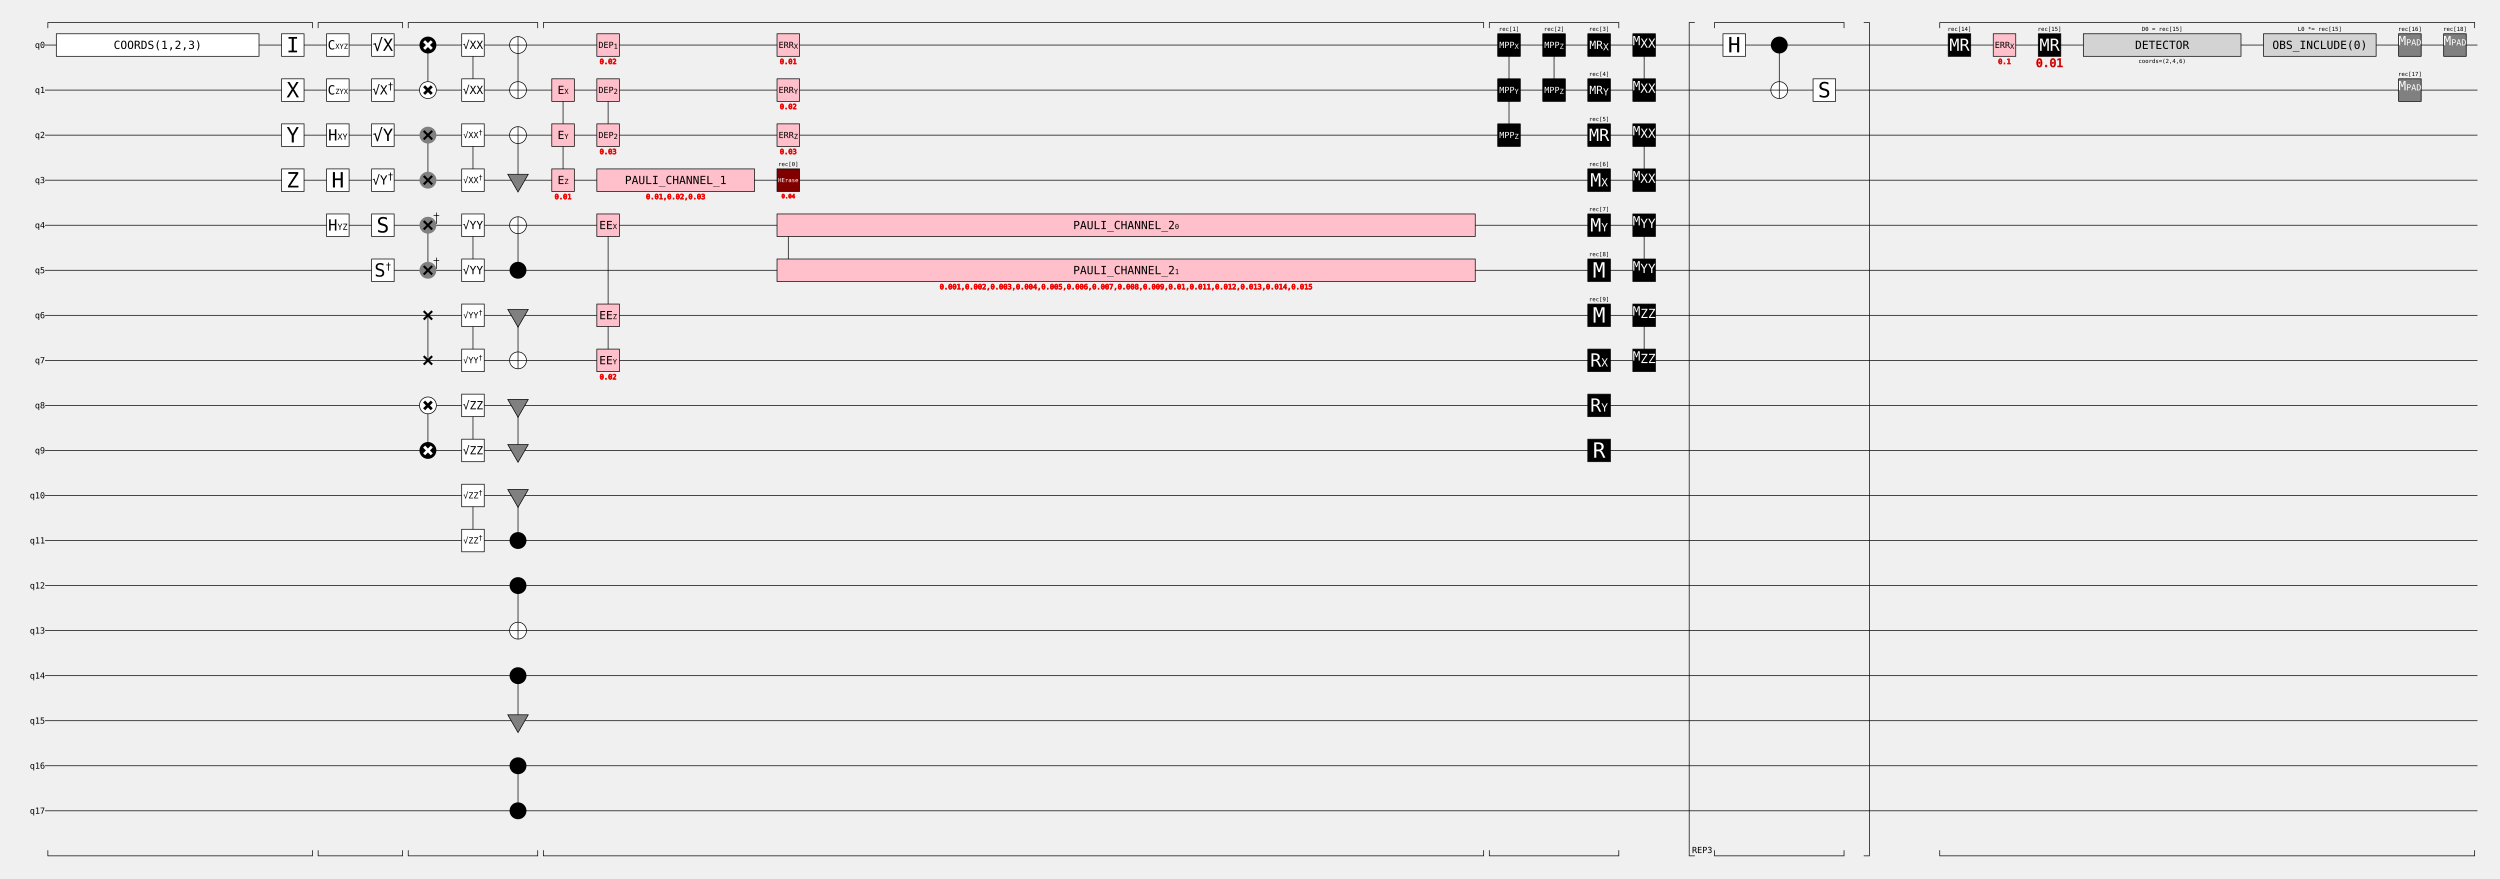
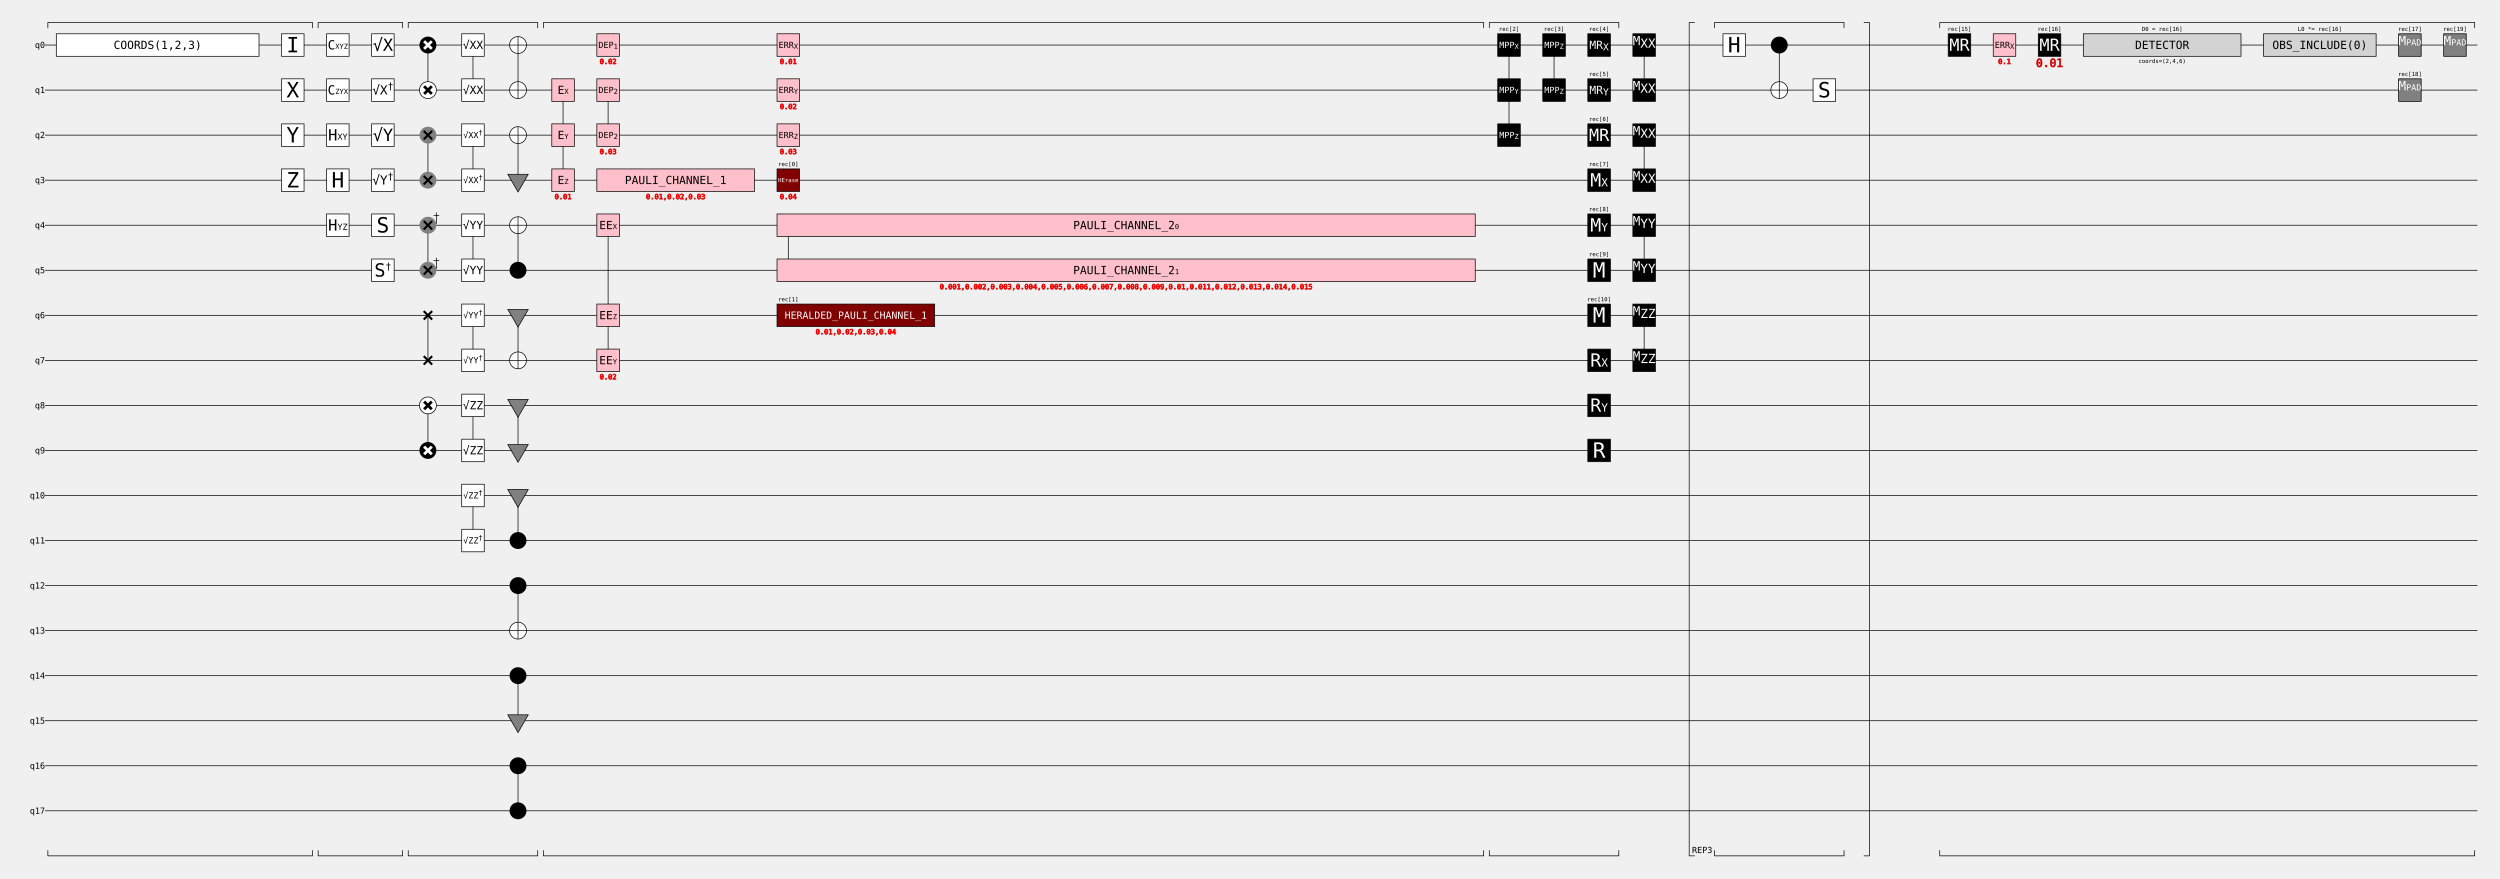
<svg xmlns="http://www.w3.org/2000/svg" viewBox="0 0 3552 1248" version="1.1">
  <g id="qubit_lines">
    <path id="qubit_line:0" d="M64,64 L3520,64 " stroke="black" />
    <text dominant-baseline="central" text-anchor="end" font-family="monospace" font-size="12" x="64" y="64">q0</text>
    <path id="qubit_line:1" d="M64,128 L3520,128 " stroke="black" />
    <text dominant-baseline="central" text-anchor="end" font-family="monospace" font-size="12" x="64" y="128">q1</text>
    <path id="qubit_line:2" d="M64,192 L3520,192 " stroke="black" />
    <text dominant-baseline="central" text-anchor="end" font-family="monospace" font-size="12" x="64" y="192">q2</text>
    <path id="qubit_line:3" d="M64,256 L3520,256 " stroke="black" />
    <text dominant-baseline="central" text-anchor="end" font-family="monospace" font-size="12" x="64" y="256">q3</text>
    <path id="qubit_line:4" d="M64,320 L3520,320 " stroke="black" />
    <text dominant-baseline="central" text-anchor="end" font-family="monospace" font-size="12" x="64" y="320">q4</text>
    <path id="qubit_line:5" d="M64,384 L3520,384 " stroke="black" />
    <text dominant-baseline="central" text-anchor="end" font-family="monospace" font-size="12" x="64" y="384">q5</text>
    <path id="qubit_line:6" d="M64,448 L3520,448 " stroke="black" />
    <text dominant-baseline="central" text-anchor="end" font-family="monospace" font-size="12" x="64" y="448">q6</text>
    <path id="qubit_line:7" d="M64,512 L3520,512 " stroke="black" />
    <text dominant-baseline="central" text-anchor="end" font-family="monospace" font-size="12" x="64" y="512">q7</text>
    <path id="qubit_line:8" d="M64,576 L3520,576 " stroke="black" />
    <text dominant-baseline="central" text-anchor="end" font-family="monospace" font-size="12" x="64" y="576">q8</text>
    <path id="qubit_line:9" d="M64,640 L3520,640 " stroke="black" />
    <text dominant-baseline="central" text-anchor="end" font-family="monospace" font-size="12" x="64" y="640">q9</text>
    <path id="qubit_line:10" d="M64,704 L3520,704 " stroke="black" />
    <text dominant-baseline="central" text-anchor="end" font-family="monospace" font-size="12" x="64" y="704">q10</text>
    <path id="qubit_line:11" d="M64,768 L3520,768 " stroke="black" />
    <text dominant-baseline="central" text-anchor="end" font-family="monospace" font-size="12" x="64" y="768">q11</text>
    <path id="qubit_line:12" d="M64,832 L3520,832 " stroke="black" />
    <text dominant-baseline="central" text-anchor="end" font-family="monospace" font-size="12" x="64" y="832">q12</text>
    <path id="qubit_line:13" d="M64,896 L3520,896 " stroke="black" />
    <text dominant-baseline="central" text-anchor="end" font-family="monospace" font-size="12" x="64" y="896">q13</text>
    <path id="qubit_line:14" d="M64,960 L3520,960 " stroke="black" />
    <text dominant-baseline="central" text-anchor="end" font-family="monospace" font-size="12" x="64" y="960">q14</text>
    <path id="qubit_line:15" d="M64,1024 L3520,1024 " stroke="black" />
    <text dominant-baseline="central" text-anchor="end" font-family="monospace" font-size="12" x="64" y="1024">q15</text>
    <path id="qubit_line:16" d="M64,1088 L3520,1088 " stroke="black" />
    <text dominant-baseline="central" text-anchor="end" font-family="monospace" font-size="12" x="64" y="1088">q16</text>
    <path id="qubit_line:17" d="M64,1152 L3520,1152 " stroke="black" />
    <text dominant-baseline="central" text-anchor="end" font-family="monospace" font-size="12" x="64" y="1152">q17</text>
  </g>
  <rect x="80" y="48" width="288" height="32" stroke="black" fill="white" />
  <text dominant-baseline="central" text-anchor="middle" font-family="monospace" font-size="16" x="224" y="64">COORDS(1,2,3)</text>
  <rect x="400" y="48" width="32" height="32" stroke="black" fill="white" />
  <text dominant-baseline="central" text-anchor="middle" font-family="monospace" font-size="30" x="416" y="64">I</text>
  <rect x="400" y="112" width="32" height="32" stroke="black" fill="white" />
  <text dominant-baseline="central" text-anchor="middle" font-family="monospace" font-size="30" x="416" y="128">X</text>
  <rect x="400" y="176" width="32" height="32" stroke="black" fill="white" />
  <text dominant-baseline="central" text-anchor="middle" font-family="monospace" font-size="30" x="416" y="192">Y</text>
  <rect x="400" y="240" width="32" height="32" stroke="black" fill="white" />
  <text dominant-baseline="central" text-anchor="middle" font-family="monospace" font-size="30" x="416" y="256">Z</text>
  <path d="M68,40 L68,32 L444,32 L444,40 " stroke="black" fill="none" />
  <path d="M68,1208 L68,1216 L444,1216 L444,1208 " stroke="black" fill="none" />
  <rect x="464" y="48" width="32" height="32" stroke="black" fill="white" />
  <text dominant-baseline="central" text-anchor="middle" font-family="monospace" font-size="18" x="480" y="64">C<tspan baseline-shift="sub" font-size="10">XYZ</tspan>
  </text>
  <rect x="464" y="112" width="32" height="32" stroke="black" fill="white" />
  <text dominant-baseline="central" text-anchor="middle" font-family="monospace" font-size="18" x="480" y="128">C<tspan baseline-shift="sub" font-size="10">ZYX</tspan>
  </text>
  <rect x="464" y="176" width="32" height="32" stroke="black" fill="white" />
  <text dominant-baseline="central" text-anchor="middle" font-family="monospace" font-size="22" x="480" y="192">H<tspan baseline-shift="sub" font-size="12">XY</tspan>
  </text>
  <rect x="464" y="240" width="32" height="32" stroke="black" fill="white" />
  <text dominant-baseline="central" text-anchor="middle" font-family="monospace" font-size="30" x="480" y="256">H</text>
  <rect x="464" y="304" width="32" height="32" stroke="black" fill="white" />
  <text dominant-baseline="central" text-anchor="middle" font-family="monospace" font-size="22" x="480" y="320">H<tspan baseline-shift="sub" font-size="12">YZ</tspan>
  </text>
  <rect x="528" y="48" width="32" height="32" stroke="black" fill="white" />
  <text dominant-baseline="central" text-anchor="middle" font-family="monospace" font-size="24" x="544" y="64">√X</text>
  <rect x="528" y="112" width="32" height="32" stroke="black" fill="white" />
  <text dominant-baseline="central" text-anchor="middle" font-family="monospace" font-size="18" x="544" y="128">√X<tspan baseline-shift="super" font-size="14">†</tspan>
  </text>
  <rect x="528" y="176" width="32" height="32" stroke="black" fill="white" />
  <text dominant-baseline="central" text-anchor="middle" font-family="monospace" font-size="24" x="544" y="192">√Y</text>
  <rect x="528" y="240" width="32" height="32" stroke="black" fill="white" />
  <text dominant-baseline="central" text-anchor="middle" font-family="monospace" font-size="18" x="544" y="256">√Y<tspan baseline-shift="super" font-size="14">†</tspan>
  </text>
  <rect x="528" y="304" width="32" height="32" stroke="black" fill="white" />
  <text dominant-baseline="central" text-anchor="middle" font-family="monospace" font-size="30" x="544" y="320">S</text>
  <rect x="528" y="368" width="32" height="32" stroke="black" fill="white" />
  <text dominant-baseline="central" text-anchor="middle" font-family="monospace" font-size="26" x="544" y="384">S<tspan baseline-shift="super" font-size="14">†</tspan>
  </text>
  <path d="M452,40 L452,32 L572,32 L572,40 " stroke="black" fill="none" />
  <path d="M452,1208 L452,1216 L572,1216 L572,1208 " stroke="black" fill="none" />
  <path d="M608,64 L608,128 " stroke="black" />
  <circle cx="608" cy="64" r="12" stroke="none" fill="black" />
  <path d="M602.545,58.545 L613.455,69.454 M613.455,58.545 L602.545,69.454 " stroke="white" stroke-width="4" />
  <circle cx="608" cy="128" r="12" stroke="black" fill="white" />
  <path d="M602.545,122.545 L613.455,133.455 M613.455,122.545 L602.545,133.455 " stroke="black" stroke-width="4" />
  <path d="M608,192 L608,256 " stroke="black" />
  <circle cx="608" cy="192" r="12" stroke="none" fill="gray" />
  <path d="M602,186 L614,198 M614,186 L602,198 " stroke="black" stroke-width="3" />
  <circle cx="608" cy="256" r="12" stroke="none" fill="gray" />
  <path d="M602,250 L614,262 M614,250 L602,262 " stroke="black" stroke-width="3" />
  <path d="M608,320 L608,384 " stroke="black" />
  <circle cx="608" cy="320" r="12" stroke="none" fill="gray" />
  <path d="M602,314 L614,326 M614,314 L602,326 " stroke="black" stroke-width="3" />
  <path d="M616,306 L624,306 M620,302 L620,318 " stroke="black" />
  <circle cx="608" cy="384" r="12" stroke="none" fill="gray" />
  <path d="M602,378 L614,390 M614,378 L602,390 " stroke="black" stroke-width="3" />
  <path d="M616,370 L624,370 M620,366 L620,382 " stroke="black" />
  <path d="M608,448 L608,512 " stroke="black" />
  <path d="M602,442 L614,454 M614,442 L602,454 " stroke="black" stroke-width="3" />
  <path d="M602,506 L614,518 M614,506 L602,518 " stroke="black" stroke-width="3" />
  <path d="M608,576 L608,640 " stroke="black" />
  <circle cx="608" cy="576" r="12" stroke="black" fill="white" />
  <path d="M602.545,570.545 L613.455,581.455 M613.455,570.545 L602.545,581.455 " stroke="black" stroke-width="4" />
  <circle cx="608" cy="640" r="12" stroke="none" fill="black" />
  <path d="M602.545,634.545 L613.455,645.455 M613.455,634.545 L602.545,645.455 " stroke="white" stroke-width="4" />
  <path d="M672,64 L672,128 " stroke="black" />
  <rect x="656" y="48" width="32" height="32" stroke="black" fill="white" />
  <text dominant-baseline="central" text-anchor="middle" font-family="monospace" font-size="16" x="672" y="64">√XX</text>
  <rect x="656" y="112" width="32" height="32" stroke="black" fill="white" />
  <text dominant-baseline="central" text-anchor="middle" font-family="monospace" font-size="16" x="672" y="128">√XX</text>
  <path d="M672,192 L672,256 " stroke="black" />
  <rect x="656" y="176" width="32" height="32" stroke="black" fill="white" />
  <text dominant-baseline="central" text-anchor="middle" font-family="monospace" font-size="12" x="672" y="192">√XX<tspan baseline-shift="super" font-size="10">†</tspan>
  </text>
  <rect x="656" y="240" width="32" height="32" stroke="black" fill="white" />
  <text dominant-baseline="central" text-anchor="middle" font-family="monospace" font-size="12" x="672" y="256">√XX<tspan baseline-shift="super" font-size="10">†</tspan>
  </text>
  <path d="M672,320 L672,384 " stroke="black" />
  <rect x="656" y="304" width="32" height="32" stroke="black" fill="white" />
  <text dominant-baseline="central" text-anchor="middle" font-family="monospace" font-size="16" x="672" y="320">√YY</text>
  <rect x="656" y="368" width="32" height="32" stroke="black" fill="white" />
  <text dominant-baseline="central" text-anchor="middle" font-family="monospace" font-size="16" x="672" y="384">√YY</text>
  <path d="M672,448 L672,512 " stroke="black" />
  <rect x="656" y="432" width="32" height="32" stroke="black" fill="white" />
  <text dominant-baseline="central" text-anchor="middle" font-family="monospace" font-size="12" x="672" y="448">√YY<tspan baseline-shift="super" font-size="10">†</tspan>
  </text>
  <rect x="656" y="496" width="32" height="32" stroke="black" fill="white" />
  <text dominant-baseline="central" text-anchor="middle" font-family="monospace" font-size="12" x="672" y="512">√YY<tspan baseline-shift="super" font-size="10">†</tspan>
  </text>
  <path d="M672,576 L672,640 " stroke="black" />
  <rect x="656" y="560" width="32" height="32" stroke="black" fill="white" />
  <text dominant-baseline="central" text-anchor="middle" font-family="monospace" font-size="16" x="672" y="576">√ZZ</text>
  <rect x="656" y="624" width="32" height="32" stroke="black" fill="white" />
  <text dominant-baseline="central" text-anchor="middle" font-family="monospace" font-size="16" x="672" y="640">√ZZ</text>
  <path d="M672,704 L672,768 " stroke="black" />
  <rect x="656" y="688" width="32" height="32" stroke="black" fill="white" />
  <text dominant-baseline="central" text-anchor="middle" font-family="monospace" font-size="12" x="672" y="704">√ZZ<tspan baseline-shift="super" font-size="10">†</tspan>
  </text>
  <rect x="656" y="752" width="32" height="32" stroke="black" fill="white" />
  <text dominant-baseline="central" text-anchor="middle" font-family="monospace" font-size="12" x="672" y="768">√ZZ<tspan baseline-shift="super" font-size="10">†</tspan>
  </text>
  <path d="M736,64 L736,128 " stroke="black" />
  <circle cx="736" cy="64" r="12" stroke="black" fill="white" />
  <path d="M724,64 L748,64 M736,52 L736,76 " stroke="black" />
  <circle cx="736" cy="128" r="12" stroke="black" fill="white" />
  <path d="M724,128 L748,128 M736,116 L736,140 " stroke="black" />
  <path d="M736,192 L736,256 " stroke="black" />
  <circle cx="736" cy="192" r="12" stroke="black" fill="white" />
  <path d="M724,192 L748,192 M736,180 L736,204 " stroke="black" />
  <path d="M736,272.8 L721.451,247.6 L750.549,247.6 Z" stroke="black" fill="gray" />
  <path d="M736,320 L736,384 " stroke="black" />
  <circle cx="736" cy="320" r="12" stroke="black" fill="white" />
  <path d="M724,320 L748,320 M736,308 L736,332 " stroke="black" />
  <circle cx="736" cy="384" r="12" stroke="none" fill="black" />
  <path d="M736,448 L736,512 " stroke="black" />
  <path d="M736,464.8 L721.451,439.6 L750.549,439.6 Z" stroke="black" fill="gray" />
  <circle cx="736" cy="512" r="12" stroke="black" fill="white" />
  <path d="M724,512 L748,512 M736,500 L736,524 " stroke="black" />
  <path d="M736,576 L736,640 " stroke="black" />
  <path d="M736,592.8 L721.451,567.6 L750.549,567.6 Z" stroke="black" fill="gray" />
  <path d="M736,656.8 L721.451,631.6 L750.549,631.6 Z" stroke="black" fill="gray" />
  <path d="M736,704 L736,768 " stroke="black" />
  <path d="M736,720.8 L721.451,695.6 L750.549,695.6 Z" stroke="black" fill="gray" />
  <circle cx="736" cy="768" r="12" stroke="none" fill="black" />
  <path d="M736,832 L736,896 " stroke="black" />
  <circle cx="736" cy="832" r="12" stroke="none" fill="black" />
  <circle cx="736" cy="896" r="12" stroke="black" fill="white" />
  <path d="M724,896 L748,896 M736,884 L736,908 " stroke="black" />
  <path d="M736,960 L736,1024 " stroke="black" />
  <circle cx="736" cy="960" r="12" stroke="none" fill="black" />
  <path d="M736,1040.8 L721.451,1015.6 L750.549,1015.6 Z" stroke="black" fill="gray" />
  <path d="M736,1088 L736,1152 " stroke="black" />
  <circle cx="736" cy="1088" r="12" stroke="none" fill="black" />
  <circle cx="736" cy="1152" r="12" stroke="none" fill="black" />
  <path d="M580,40 L580,32 L764,32 L764,40 " stroke="black" fill="none" />
  <path d="M580,1208 L580,1216 L764,1216 L764,1208 " stroke="black" fill="none" />
  <path d="M800,128 L800,256 " stroke="black" />
  <rect x="784" y="112" width="32" height="32" stroke="black" fill="pink" />
  <text dominant-baseline="central" text-anchor="middle" font-family="monospace" font-size="16" x="800" y="128">E<tspan baseline-shift="sub" font-size="10">X</tspan>
  </text>
  <rect x="784" y="176" width="32" height="32" stroke="black" fill="pink" />
  <text dominant-baseline="central" text-anchor="middle" font-family="monospace" font-size="16" x="800" y="192">E<tspan baseline-shift="sub" font-size="10">Y</tspan>
  </text>
  <rect x="784" y="240" width="32" height="32" stroke="black" fill="pink" />
  <text dominant-baseline="central" text-anchor="middle" font-family="monospace" font-size="16" x="800" y="256">E<tspan baseline-shift="sub" font-size="10">Z</tspan>
  </text>
  <text dominant-baseline="hanging" text-anchor="middle" font-family="monospace" font-size="10" stroke="red" x="800" y="276">0.01</text>
  <path d="M864,320 L864,512 " stroke="black" />
  <rect x="848" y="304" width="32" height="32" stroke="black" fill="pink" />
  <text dominant-baseline="central" text-anchor="middle" font-family="monospace" font-size="16" x="864" y="320">EE<tspan baseline-shift="sub" font-size="10">X</tspan>
  </text>
  <rect x="848" y="496" width="32" height="32" stroke="black" fill="pink" />
  <text dominant-baseline="central" text-anchor="middle" font-family="monospace" font-size="16" x="864" y="512">EE<tspan baseline-shift="sub" font-size="10">Y</tspan>
  </text>
  <text dominant-baseline="hanging" text-anchor="middle" font-family="monospace" font-size="10" stroke="red" x="864" y="532">0.02</text>
  <rect x="848" y="432" width="32" height="32" stroke="black" fill="pink" />
  <text dominant-baseline="central" text-anchor="middle" font-family="monospace" font-size="16" x="864" y="448">EE<tspan baseline-shift="sub" font-size="10">Z</tspan>
  </text>
  <rect x="848" y="48" width="32" height="32" stroke="black" fill="pink" />
  <text dominant-baseline="central" text-anchor="middle" font-family="monospace" font-size="12" x="864" y="64">DEP<tspan baseline-shift="sub" font-size="10">1</tspan>
  </text>
  <text dominant-baseline="hanging" text-anchor="middle" font-family="monospace" font-size="10" stroke="red" x="864" y="84">0.02</text>
  <path d="M864,128 L864,192 " stroke="black" />
  <rect x="848" y="112" width="32" height="32" stroke="black" fill="pink" />
  <text dominant-baseline="central" text-anchor="middle" font-family="monospace" font-size="12" x="864" y="128">DEP<tspan baseline-shift="sub" font-size="10">2</tspan>
  </text>
  <rect x="848" y="176" width="32" height="32" stroke="black" fill="pink" />
  <text dominant-baseline="central" text-anchor="middle" font-family="monospace" font-size="12" x="864" y="192">DEP<tspan baseline-shift="sub" font-size="10">2</tspan>
  </text>
  <text dominant-baseline="hanging" text-anchor="middle" font-family="monospace" font-size="10" stroke="red" x="864" y="212">0.03</text>
  <rect x="848" y="240" width="224" height="32" stroke="black" fill="pink" />
  <text dominant-baseline="central" text-anchor="middle" font-family="monospace" font-size="16" x="960" y="256">PAULI_CHANNEL_1</text>
  <text dominant-baseline="hanging" text-anchor="middle" font-family="monospace" font-size="10" stroke="red" x="960" y="276">0.01,0.02,0.03</text>
  <path d="M1120,320 L1120,384 " stroke="black" />
  <rect x="1104" y="304" width="992" height="32" stroke="black" fill="pink" />
  <text dominant-baseline="central" text-anchor="middle" font-family="monospace" font-size="16" x="1600" y="320">PAULI_CHANNEL_2<tspan baseline-shift="sub" font-size="10">0</tspan>
  </text>
  <rect x="1104" y="368" width="992" height="32" stroke="black" fill="pink" />
  <text dominant-baseline="central" text-anchor="middle" font-family="monospace" font-size="16" x="1600" y="384">PAULI_CHANNEL_2<tspan baseline-shift="sub" font-size="10">1</tspan>
  </text>
  <text dominant-baseline="hanging" text-anchor="middle" font-family="monospace" font-size="10" stroke="red" x="1600" y="404">0.001,0.002,0.003,0.004,0.005,0.006,0.007,0.008,0.009,0.01,0.011,0.012,0.013,0.014,0.015</text>
  <rect x="1104" y="48" width="32" height="32" stroke="black" fill="pink" />
  <text dominant-baseline="central" text-anchor="middle" font-family="monospace" font-size="12" x="1120" y="64">ERR<tspan baseline-shift="sub" font-size="10">X</tspan>
  </text>
  <text dominant-baseline="hanging" text-anchor="middle" font-family="monospace" font-size="10" stroke="red" x="1120" y="84">0.01</text>
  <rect x="1104" y="112" width="32" height="32" stroke="black" fill="pink" />
  <text dominant-baseline="central" text-anchor="middle" font-family="monospace" font-size="12" x="1120" y="128">ERR<tspan baseline-shift="sub" font-size="10">Y</tspan>
  </text>
  <text dominant-baseline="hanging" text-anchor="middle" font-family="monospace" font-size="10" stroke="red" x="1120" y="148">0.02</text>
  <rect x="1104" y="176" width="32" height="32" stroke="black" fill="pink" />
  <text dominant-baseline="central" text-anchor="middle" font-family="monospace" font-size="12" x="1120" y="192">ERR<tspan baseline-shift="sub" font-size="10">Z</tspan>
  </text>
  <text dominant-baseline="hanging" text-anchor="middle" font-family="monospace" font-size="10" stroke="red" x="1120" y="212">0.03</text>
  <rect x="1104" y="240" width="32" height="32" stroke="black" fill="#800000" />
  <text dominant-baseline="central" text-anchor="middle" font-family="monospace" font-size="8" x="1120" y="256" fill="white">HErase</text>
-   <text dominant-baseline="hanging" text-anchor="middle" font-family="monospace" font-size="8" stroke="red" x="1120" y="276">0.04</text>
+   <text dominant-baseline="hanging" text-anchor="middle" font-family="monospace" font-size="10" stroke="red" x="1120" y="276">0.04</text>
  <text text-anchor="middle" font-family="monospace" font-size="8" x="1120" y="236">rec[0]</text>
+   <rect x="1104" y="432" width="224" height="32" stroke="black" fill="#800000" />
+   <text dominant-baseline="central" text-anchor="middle" font-family="monospace" font-size="14" x="1216" y="448" fill="white">HERALDED_PAULI_CHANNEL_1</text>
+   <text dominant-baseline="hanging" text-anchor="middle" font-family="monospace" font-size="10" stroke="red" x="1216" y="468">0.01,0.02,0.03,0.04</text>
+   <text text-anchor="middle" font-family="monospace" font-size="8" x="1120" y="428">rec[1]</text>
  <path d="M772,40 L772,32 L2108,32 L2108,40 " stroke="black" fill="none" />
  <path d="M772,1208 L772,1216 L2108,1216 L2108,1208 " stroke="black" fill="none" />
  <path d="M2144,64 L2144,192 " stroke="black" />
  <rect x="2128" y="48" width="32" height="32" stroke="black" fill="black" />
  <text dominant-baseline="central" text-anchor="middle" font-family="monospace" font-size="12" x="2144" y="64" fill="white">MPP<tspan baseline-shift="sub" font-size="10">X</tspan>
  </text>
-   <text text-anchor="middle" font-family="monospace" font-size="8" x="2144" y="44">rec[1]</text>
+   <text text-anchor="middle" font-family="monospace" font-size="8" x="2144" y="44">rec[2]</text>
  <rect x="2128" y="112" width="32" height="32" stroke="black" fill="black" />
  <text dominant-baseline="central" text-anchor="middle" font-family="monospace" font-size="12" x="2144" y="128" fill="white">MPP<tspan baseline-shift="sub" font-size="10">Y</tspan>
  </text>
  <rect x="2128" y="176" width="32" height="32" stroke="black" fill="black" />
  <text dominant-baseline="central" text-anchor="middle" font-family="monospace" font-size="12" x="2144" y="192" fill="white">MPP<tspan baseline-shift="sub" font-size="10">Z</tspan>
  </text>
  <path d="M2208,64 L2208,128 " stroke="black" />
  <rect x="2192" y="48" width="32" height="32" stroke="black" fill="black" />
  <text dominant-baseline="central" text-anchor="middle" font-family="monospace" font-size="12" x="2208" y="64" fill="white">MPP<tspan baseline-shift="sub" font-size="10">Z</tspan>
  </text>
-   <text text-anchor="middle" font-family="monospace" font-size="8" x="2208" y="44">rec[2]</text>
+   <text text-anchor="middle" font-family="monospace" font-size="8" x="2208" y="44">rec[3]</text>
  <rect x="2192" y="112" width="32" height="32" stroke="black" fill="black" />
  <text dominant-baseline="central" text-anchor="middle" font-family="monospace" font-size="12" x="2208" y="128" fill="white">MPP<tspan baseline-shift="sub" font-size="10">Z</tspan>
  </text>
  <rect x="2256" y="48" width="32" height="32" stroke="black" fill="black" />
  <text dominant-baseline="central" text-anchor="middle" font-family="monospace" font-size="16" x="2272" y="64" fill="white">MR<tspan baseline-shift="sub" font-size="14">X</tspan>
  </text>
-   <text text-anchor="middle" font-family="monospace" font-size="8" x="2272" y="44">rec[3]</text>
+   <text text-anchor="middle" font-family="monospace" font-size="8" x="2272" y="44">rec[4]</text>
  <rect x="2256" y="112" width="32" height="32" stroke="black" fill="black" />
  <text dominant-baseline="central" text-anchor="middle" font-family="monospace" font-size="16" x="2272" y="128" fill="white">MR<tspan baseline-shift="sub" font-size="14">Y</tspan>
  </text>
-   <text text-anchor="middle" font-family="monospace" font-size="8" x="2272" y="108">rec[4]</text>
+   <text text-anchor="middle" font-family="monospace" font-size="8" x="2272" y="108">rec[5]</text>
  <rect x="2256" y="176" width="32" height="32" stroke="black" fill="black" />
  <text dominant-baseline="central" text-anchor="middle" font-family="monospace" font-size="24" x="2272" y="192" fill="white">MR</text>
-   <text text-anchor="middle" font-family="monospace" font-size="8" x="2272" y="172">rec[5]</text>
+   <text text-anchor="middle" font-family="monospace" font-size="8" x="2272" y="172">rec[6]</text>
  <rect x="2256" y="240" width="32" height="32" stroke="black" fill="black" />
  <text dominant-baseline="central" text-anchor="middle" font-family="monospace" font-size="26" x="2272" y="256" fill="white">M<tspan baseline-shift="sub" font-size="16">X</tspan>
  </text>
-   <text text-anchor="middle" font-family="monospace" font-size="8" x="2272" y="236">rec[6]</text>
+   <text text-anchor="middle" font-family="monospace" font-size="8" x="2272" y="236">rec[7]</text>
  <rect x="2256" y="304" width="32" height="32" stroke="black" fill="black" />
  <text dominant-baseline="central" text-anchor="middle" font-family="monospace" font-size="26" x="2272" y="320" fill="white">M<tspan baseline-shift="sub" font-size="16">Y</tspan>
  </text>
-   <text text-anchor="middle" font-family="monospace" font-size="8" x="2272" y="300">rec[7]</text>
+   <text text-anchor="middle" font-family="monospace" font-size="8" x="2272" y="300">rec[8]</text>
  <rect x="2256" y="368" width="32" height="32" stroke="black" fill="black" />
  <text dominant-baseline="central" text-anchor="middle" font-family="monospace" font-size="30" x="2272" y="384" fill="white">M</text>
-   <text text-anchor="middle" font-family="monospace" font-size="8" x="2272" y="364">rec[8]</text>
+   <text text-anchor="middle" font-family="monospace" font-size="8" x="2272" y="364">rec[9]</text>
  <rect x="2256" y="432" width="32" height="32" stroke="black" fill="black" />
  <text dominant-baseline="central" text-anchor="middle" font-family="monospace" font-size="30" x="2272" y="448" fill="white">M</text>
-   <text text-anchor="middle" font-family="monospace" font-size="8" x="2272" y="428">rec[9]</text>
+   <text text-anchor="middle" font-family="monospace" font-size="8" x="2272" y="428">rec[10]</text>
  <rect x="2256" y="496" width="32" height="32" stroke="black" fill="black" />
  <text dominant-baseline="central" text-anchor="middle" font-family="monospace" font-size="26" x="2272" y="512" fill="white">R<tspan baseline-shift="sub" font-size="16">X</tspan>
  </text>
  <rect x="2256" y="560" width="32" height="32" stroke="black" fill="black" />
  <text dominant-baseline="central" text-anchor="middle" font-family="monospace" font-size="26" x="2272" y="576" fill="white">R<tspan baseline-shift="sub" font-size="16">Y</tspan>
  </text>
  <rect x="2256" y="624" width="32" height="32" stroke="black" fill="black" />
  <text dominant-baseline="central" text-anchor="middle" font-family="monospace" font-size="30" x="2272" y="640" fill="white">R</text>
  <path d="M2116,40 L2116,32 L2300,32 L2300,40 " stroke="black" fill="none" />
  <path d="M2116,1208 L2116,1216 L2300,1216 L2300,1208 " stroke="black" fill="none" />
  <path d="M2336,64 L2336,128 " stroke="black" />
  <rect x="2320" y="48" width="32" height="32" stroke="black" fill="black" />
  <text dominant-baseline="central" text-anchor="middle" font-family="monospace" font-size="18" x="2336" y="58" fill="white">M<tspan baseline-shift="sub" font-size="18">XX</tspan>
  </text>
  <rect x="2320" y="112" width="32" height="32" stroke="black" fill="black" />
  <text dominant-baseline="central" text-anchor="middle" font-family="monospace" font-size="18" x="2336" y="122" fill="white">M<tspan baseline-shift="sub" font-size="18">XX</tspan>
  </text>
  <path d="M2336,192 L2336,256 " stroke="black" />
  <rect x="2320" y="176" width="32" height="32" stroke="black" fill="black" />
  <text dominant-baseline="central" text-anchor="middle" font-family="monospace" font-size="18" x="2336" y="186" fill="white">M<tspan baseline-shift="sub" font-size="18">XX</tspan>
  </text>
  <rect x="2320" y="240" width="32" height="32" stroke="black" fill="black" />
  <text dominant-baseline="central" text-anchor="middle" font-family="monospace" font-size="18" x="2336" y="250" fill="white">M<tspan baseline-shift="sub" font-size="18">XX</tspan>
  </text>
  <path d="M2336,320 L2336,384 " stroke="black" />
  <rect x="2320" y="304" width="32" height="32" stroke="black" fill="black" />
  <text dominant-baseline="central" text-anchor="middle" font-family="monospace" font-size="18" x="2336" y="314" fill="white">M<tspan baseline-shift="sub" font-size="18">YY</tspan>
  </text>
  <rect x="2320" y="368" width="32" height="32" stroke="black" fill="black" />
  <text dominant-baseline="central" text-anchor="middle" font-family="monospace" font-size="18" x="2336" y="378" fill="white">M<tspan baseline-shift="sub" font-size="18">YY</tspan>
  </text>
  <path d="M2336,448 L2336,512 " stroke="black" />
  <rect x="2320" y="432" width="32" height="32" stroke="black" fill="black" />
  <text dominant-baseline="central" text-anchor="middle" font-family="monospace" font-size="18" x="2336" y="442" fill="white">M<tspan baseline-shift="sub" font-size="18">ZZ</tspan>
  </text>
  <rect x="2320" y="496" width="32" height="32" stroke="black" fill="black" />
  <text dominant-baseline="central" text-anchor="middle" font-family="monospace" font-size="18" x="2336" y="506" fill="white">M<tspan baseline-shift="sub" font-size="18">ZZ</tspan>
  </text>
  <path d="M2408,32 L2400,32 L2400,1216 L2408,1216 " stroke="black" fill="none" />
  <text dominant-baseline="auto" text-anchor="start" font-family="monospace" font-size="12" x="2404" y="1212">REP3</text>
  <rect x="2448" y="48" width="32" height="32" stroke="black" fill="white" />
  <text dominant-baseline="central" text-anchor="middle" font-family="monospace" font-size="30" x="2464" y="64">H</text>
  <path d="M2528,64 L2528,128 " stroke="black" />
  <circle cx="2528" cy="64" r="12" stroke="none" fill="black" />
  <circle cx="2528" cy="128" r="12" stroke="black" fill="white" />
  <path d="M2516,128 L2540,128 M2528,116 L2528,140 " stroke="black" />
  <rect x="2576" y="112" width="32" height="32" stroke="black" fill="white" />
  <text dominant-baseline="central" text-anchor="middle" font-family="monospace" font-size="30" x="2592" y="128">S</text>
  <path d="M2436,40 L2436,32 L2620,32 L2620,40 " stroke="black" fill="none" />
  <path d="M2436,1208 L2436,1216 L2620,1216 L2620,1208 " stroke="black" fill="none" />
  <path d="M2648,32 L2656,32 L2656,1216 L2648,1216 " stroke="black" fill="none" />
  <rect x="2768" y="48" width="32" height="32" stroke="black" fill="black" />
  <text dominant-baseline="central" text-anchor="middle" font-family="monospace" font-size="24" x="2784" y="64" fill="white">MR</text>
-   <text text-anchor="middle" font-family="monospace" font-size="8" x="2784" y="44">rec[14]</text>
+   <text text-anchor="middle" font-family="monospace" font-size="8" x="2784" y="44">rec[15]</text>
  <rect x="2832" y="48" width="32" height="32" stroke="black" fill="pink" />
  <text dominant-baseline="central" text-anchor="middle" font-family="monospace" font-size="12" x="2848" y="64">ERR<tspan baseline-shift="sub" font-size="10">X</tspan>
  </text>
  <text dominant-baseline="hanging" text-anchor="middle" font-family="monospace" font-size="10" stroke="red" x="2848" y="84">0.1</text>
  <rect x="2896" y="48" width="32" height="32" stroke="black" fill="black" />
  <text dominant-baseline="central" text-anchor="middle" font-family="monospace" font-size="24" x="2912" y="64" fill="white">MR</text>
  <text dominant-baseline="hanging" text-anchor="middle" font-family="monospace" font-size="16" stroke="red" x="2912" y="84">0.01</text>
-   <text text-anchor="middle" font-family="monospace" font-size="8" x="2912" y="44">rec[15]</text>
+   <text text-anchor="middle" font-family="monospace" font-size="8" x="2912" y="44">rec[16]</text>
  <rect x="2960" y="48" width="224" height="32" stroke="black" fill="lightgray" />
  <text dominant-baseline="central" text-anchor="middle" font-family="monospace" font-size="16" x="3072" y="64">DETECTOR</text>
  <text dominant-baseline="hanging" text-anchor="middle" font-family="monospace" font-size="8" x="3072" y="84">coords=(2,4,6)</text>
-   <text text-anchor="middle" font-family="monospace" font-size="8" x="3072" y="44">D0 = rec[15]</text>
+   <text text-anchor="middle" font-family="monospace" font-size="8" x="3072" y="44">D0 = rec[16]</text>
  <rect x="3216" y="48" width="160" height="32" stroke="black" fill="lightgray" />
  <text dominant-baseline="central" text-anchor="middle" font-family="monospace" font-size="16" x="3296" y="64">OBS_INCLUDE(0)</text>
-   <text text-anchor="middle" font-family="monospace" font-size="8" x="3296" y="44">L0 *= rec[15]</text>
+   <text text-anchor="middle" font-family="monospace" font-size="8" x="3296" y="44">L0 *= rec[16]</text>
  <rect x="3408" y="48" width="32" height="32" stroke="black" fill="gray" />
  <text dominant-baseline="central" text-anchor="middle" font-family="monospace" font-size="18" x="3424" y="58" fill="white">M<tspan baseline-shift="sub" font-size="12">PAD</tspan>
  </text>
-   <text text-anchor="middle" font-family="monospace" font-size="8" x="3424" y="44">rec[16]</text>
+   <text text-anchor="middle" font-family="monospace" font-size="8" x="3424" y="44">rec[17]</text>
  <rect x="3408" y="112" width="32" height="32" stroke="black" fill="gray" />
  <text dominant-baseline="central" text-anchor="middle" font-family="monospace" font-size="18" x="3424" y="122" fill="white">M<tspan baseline-shift="sub" font-size="12">PAD</tspan>
  </text>
-   <text text-anchor="middle" font-family="monospace" font-size="8" x="3424" y="108">rec[17]</text>
+   <text text-anchor="middle" font-family="monospace" font-size="8" x="3424" y="108">rec[18]</text>
  <rect x="3472" y="48" width="32" height="32" stroke="black" fill="gray" />
  <text dominant-baseline="central" text-anchor="middle" font-family="monospace" font-size="18" x="3488" y="58" fill="white">M<tspan baseline-shift="sub" font-size="12">PAD</tspan>
  </text>
-   <text text-anchor="middle" font-family="monospace" font-size="8" x="3488" y="44">rec[18]</text>
+   <text text-anchor="middle" font-family="monospace" font-size="8" x="3488" y="44">rec[19]</text>
  <path d="M2756,40 L2756,32 L3516,32 L3516,40 " stroke="black" fill="none" />
  <path d="M2756,1208 L2756,1216 L3516,1216 L3516,1208 " stroke="black" fill="none" />
</svg>
